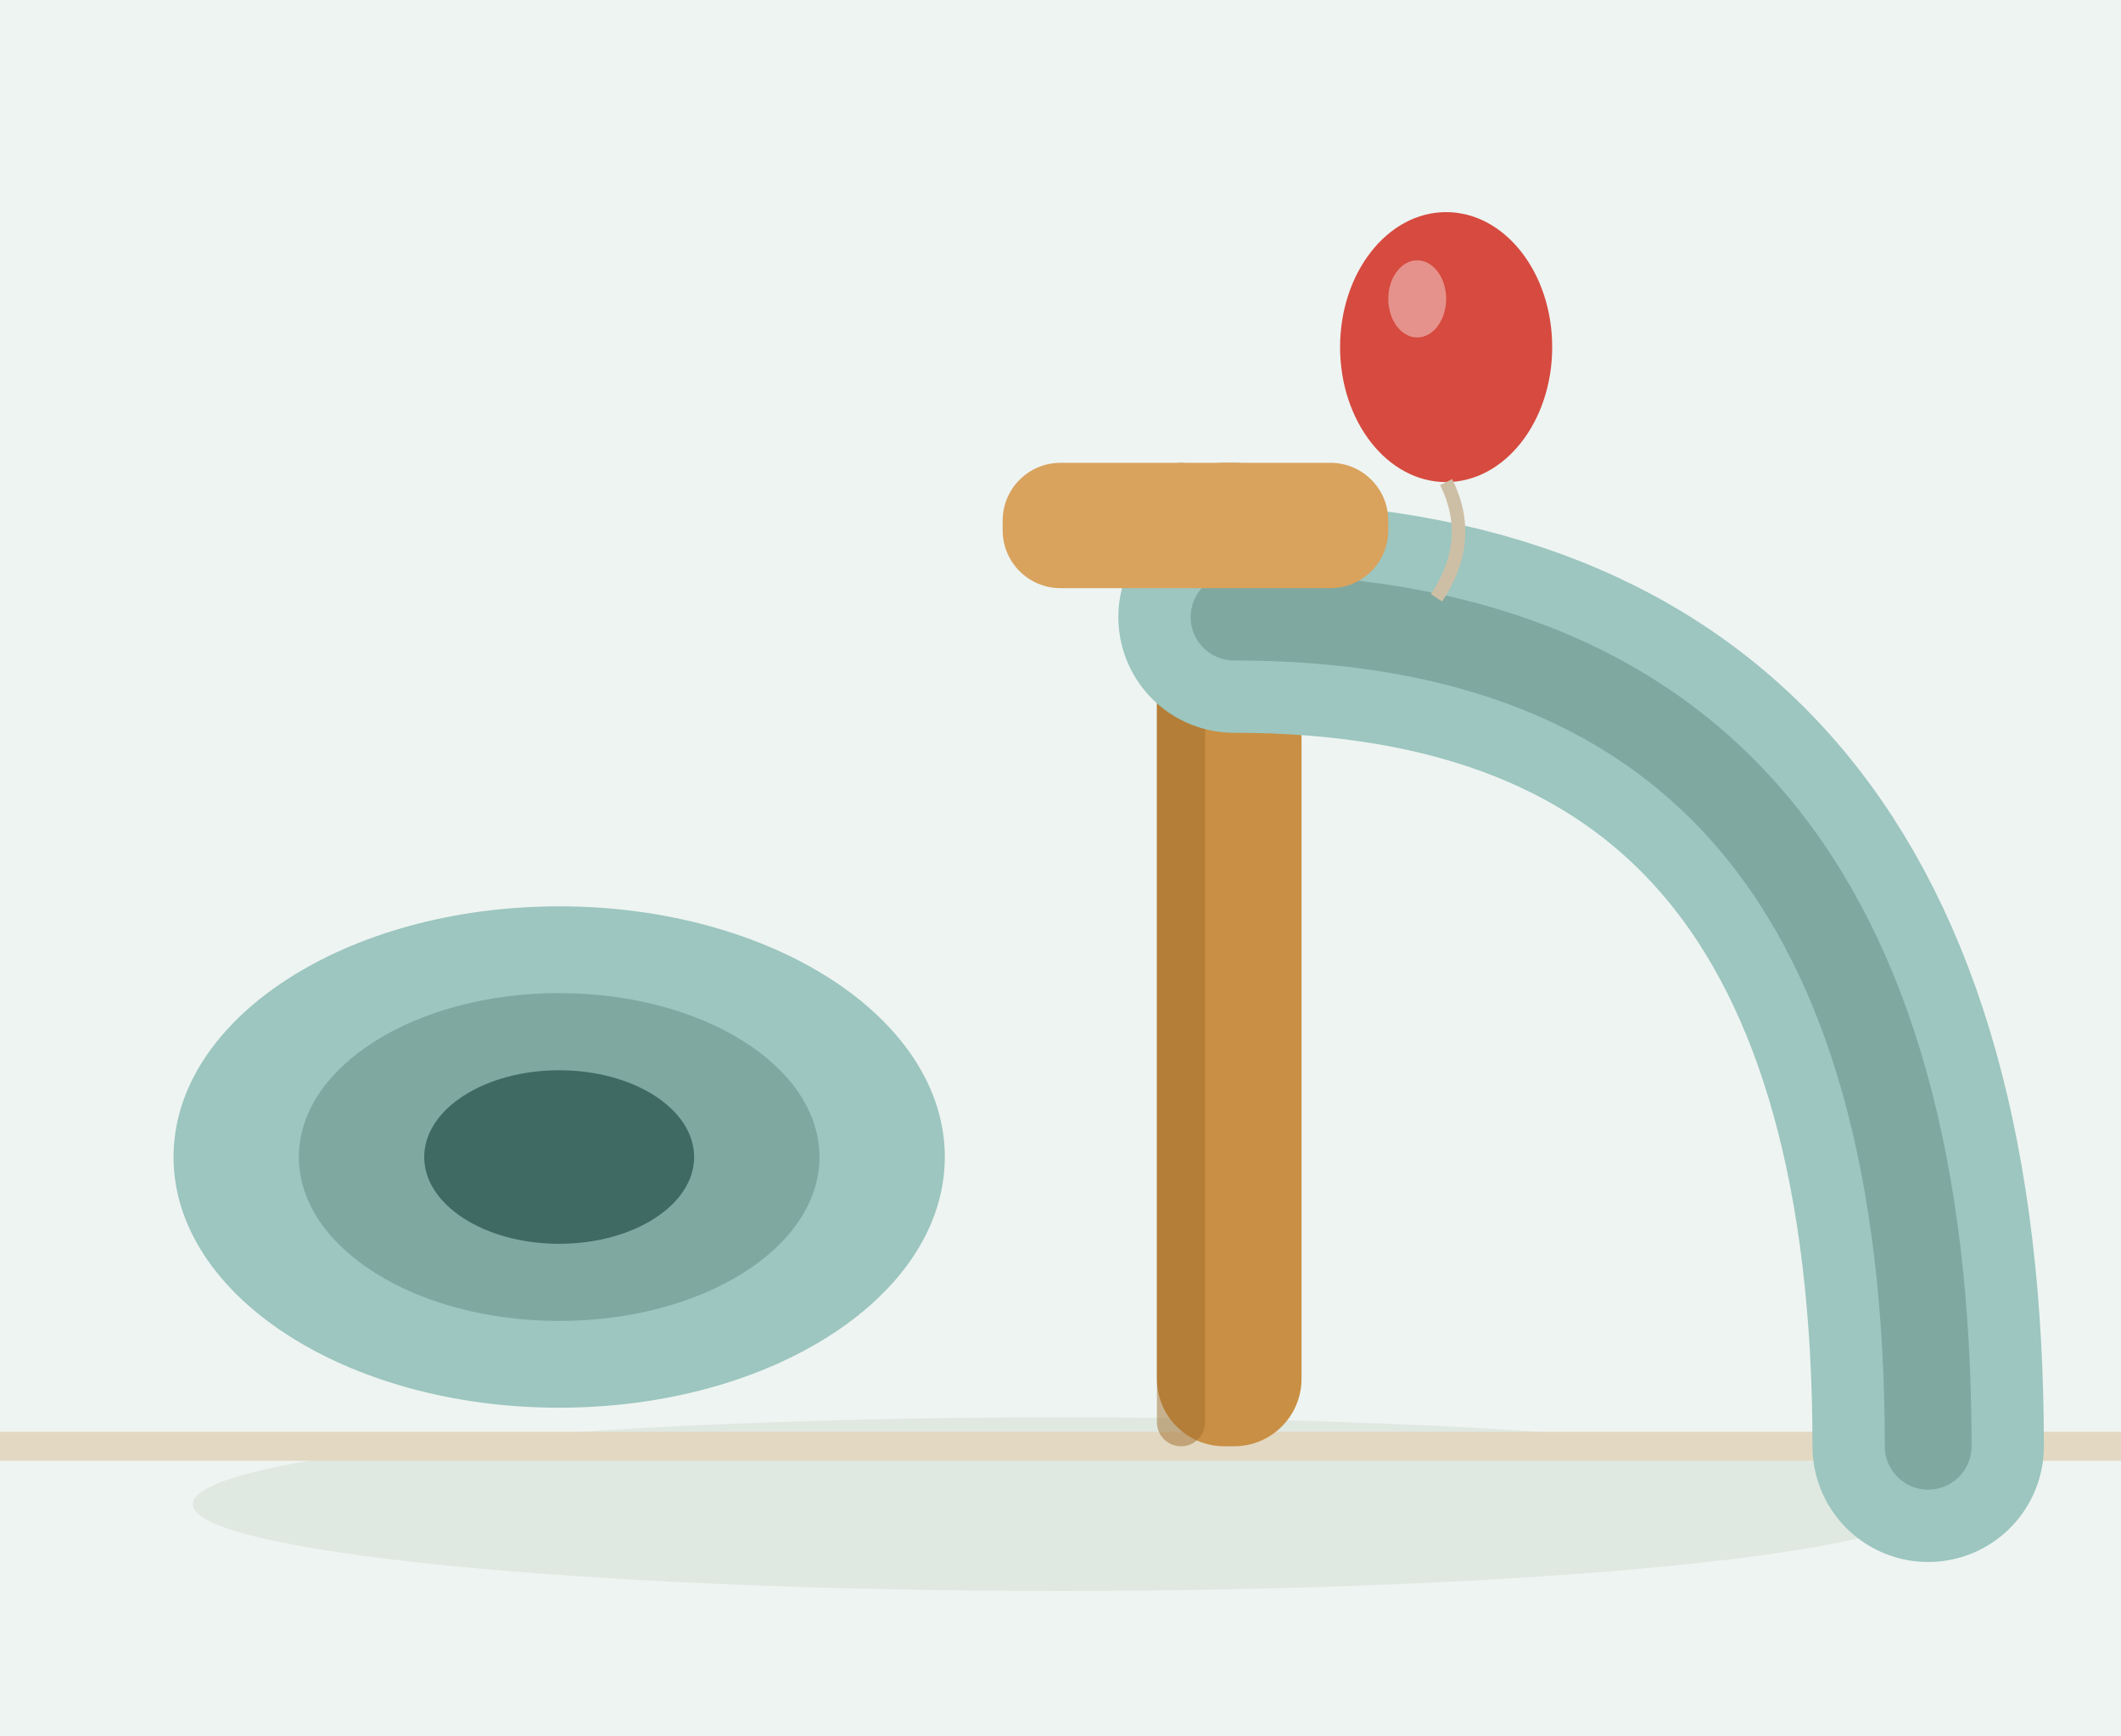
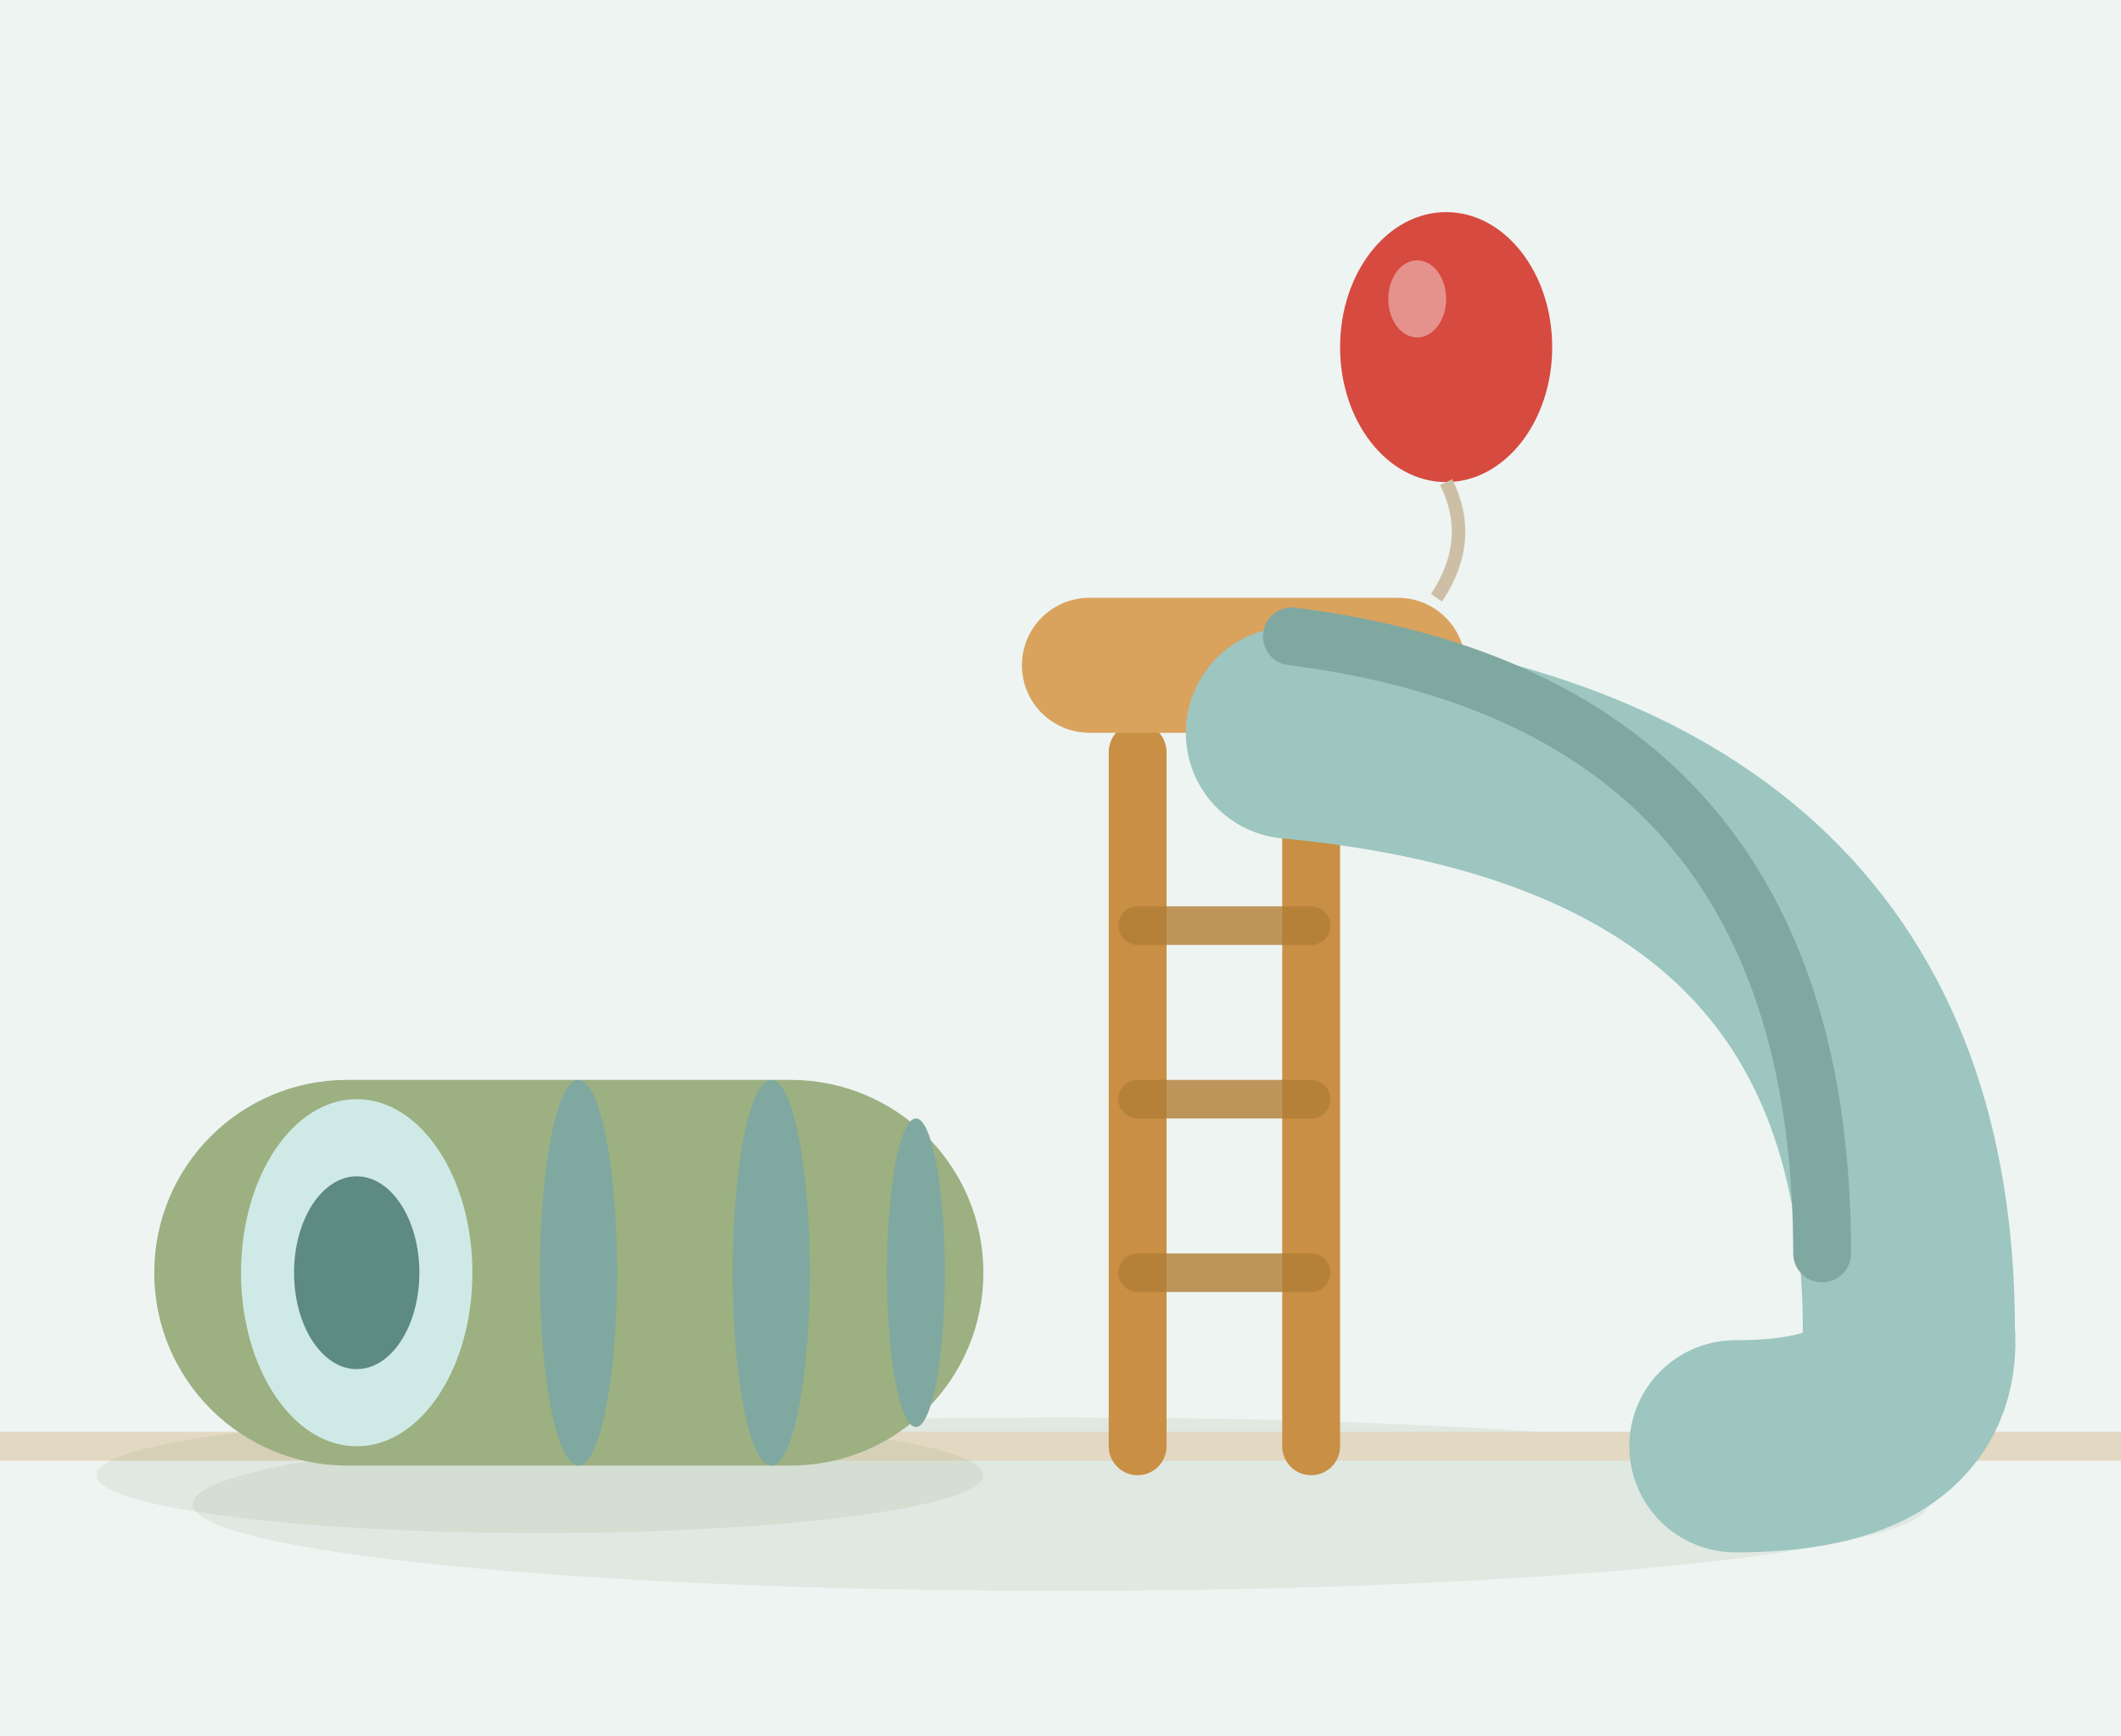
<svg xmlns="http://www.w3.org/2000/svg" viewBox="0 0 220 180" role="img" aria-label="Illustrated children's slide and play tunnel.">
  <rect width="220" height="180" fill="#eef4f2" />
  <ellipse cx="110" cy="156" rx="90" ry="9" fill="#7a8f63" opacity="0.12" />
  <path d="M0 150 H220" stroke="#e3d8c2" stroke-width="3" />
-   <rect x="120" y="48" width="15" height="102" rx="7" fill="#c98f44" />
-   <rect x="120" y="48" width="5" height="102" rx="2.5" fill="#a06d2c" opacity="0.5" />
-   <path d="M128 64 Q200 64 200 150" fill="none" stroke="#9cc6bf" stroke-width="24" stroke-linecap="round" />
-   <path d="M128 64 Q200 64 200 150" fill="none" stroke="#7FA8A0" stroke-width="9" stroke-linecap="round" />
-   <rect x="104" y="48" width="40" height="13" rx="6" fill="#D9A35E" />
-   <ellipse cx="58" cy="120" rx="40" ry="26" fill="#9cc6bf" />
-   <ellipse cx="58" cy="120" rx="27" ry="17" fill="#7FA8A0" />
-   <ellipse cx="58" cy="120" rx="14" ry="9" fill="#3f6a63" />
+   <ellipse cx="56" cy="153" rx="46" ry="6" fill="#7a8f63" opacity="0.12" />
+   <rect x="16" y="112" width="86" height="40" rx="20" fill="#9CB082" />
+   <g fill="#7FA8A0">
+     <ellipse cx="60" cy="132" rx="4" ry="20" />
+     <ellipse cx="80" cy="132" rx="4" ry="20" />
+     <ellipse cx="95" cy="132" rx="3" ry="16" />
+   </g>
+   <ellipse cx="37" cy="132" rx="12" ry="18" fill="#cfeae6" />
+   <ellipse cx="37" cy="132" rx="6.5" ry="10" fill="#5d8a82" />
+   <g stroke="#c98f44" stroke-width="6" stroke-linecap="round">
+     <line x1="118" y1="78" x2="118" y2="150" />
+     <line x1="136" y1="78" x2="136" y2="150" />
+   </g>
+   <g stroke="#b07d35" stroke-width="4" stroke-linecap="round" opacity="0.8">
+     <line x1="118" y1="96" x2="136" y2="96" />
+     <line x1="118" y1="114" x2="136" y2="114" />
+     <line x1="118" y1="132" x2="136" y2="132" />
+   </g>
+   <rect x="106" y="62" width="46" height="14" rx="7" fill="#D9A35E" />
+   <path d="M134 76 Q198 82 198 138 Q199 150 180 150" fill="none" stroke="#9cc6bf" stroke-width="22" stroke-linecap="round" />
+   <path d="M134 66 Q189 73 189 130" fill="none" stroke="#7FA8A0" stroke-width="6" stroke-linecap="round" />
  <ellipse cx="150" cy="36" rx="11" ry="14" fill="#D64A3F" />
  <ellipse cx="147" cy="31" rx="3" ry="4" fill="#fff" opacity="0.4" />
  <path d="M150 50 q3 6 -1 12" stroke="#cdbfa6" stroke-width="1.4" fill="none" />
</svg>
